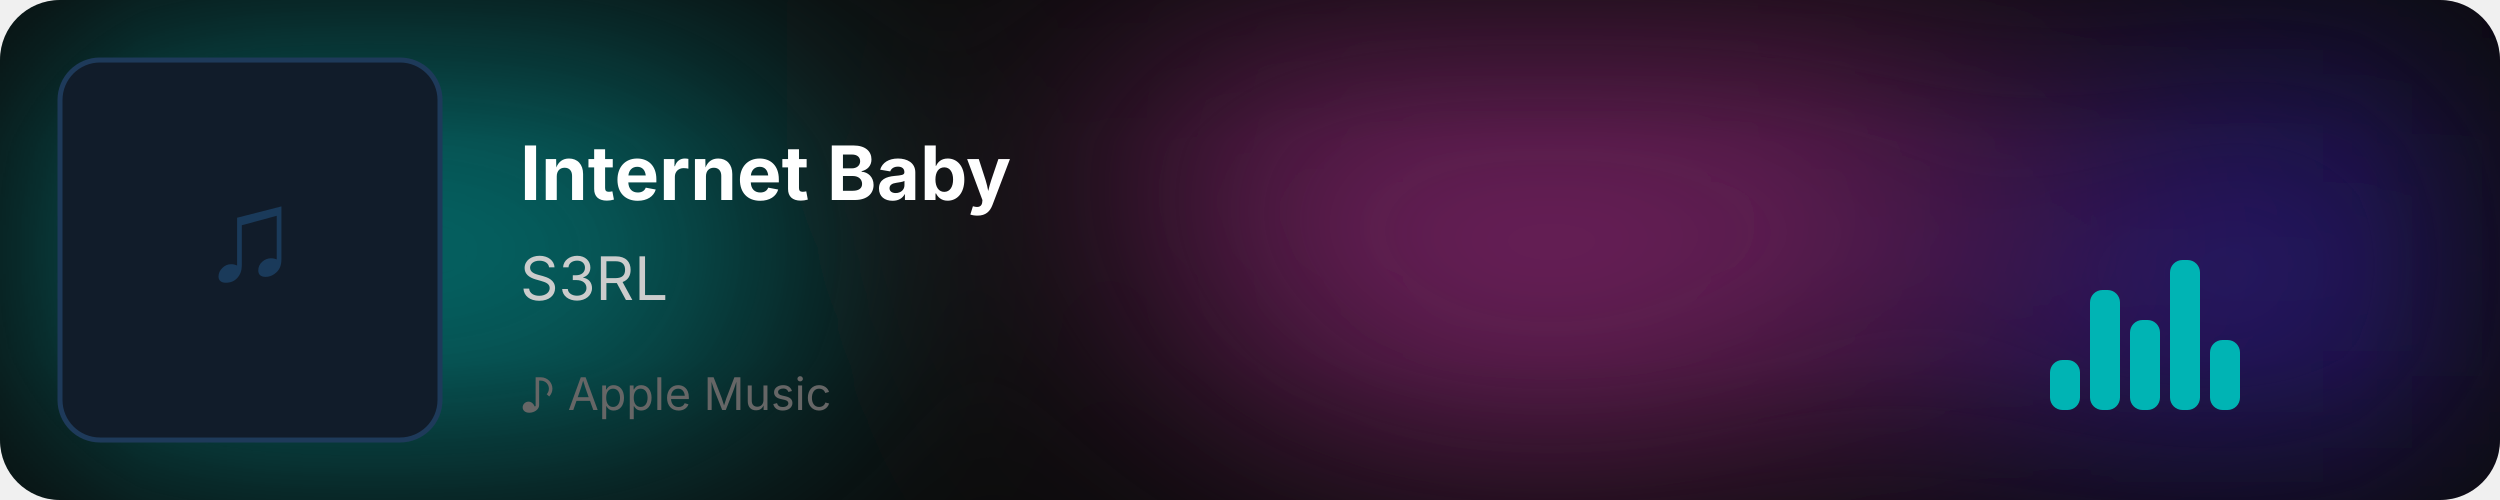
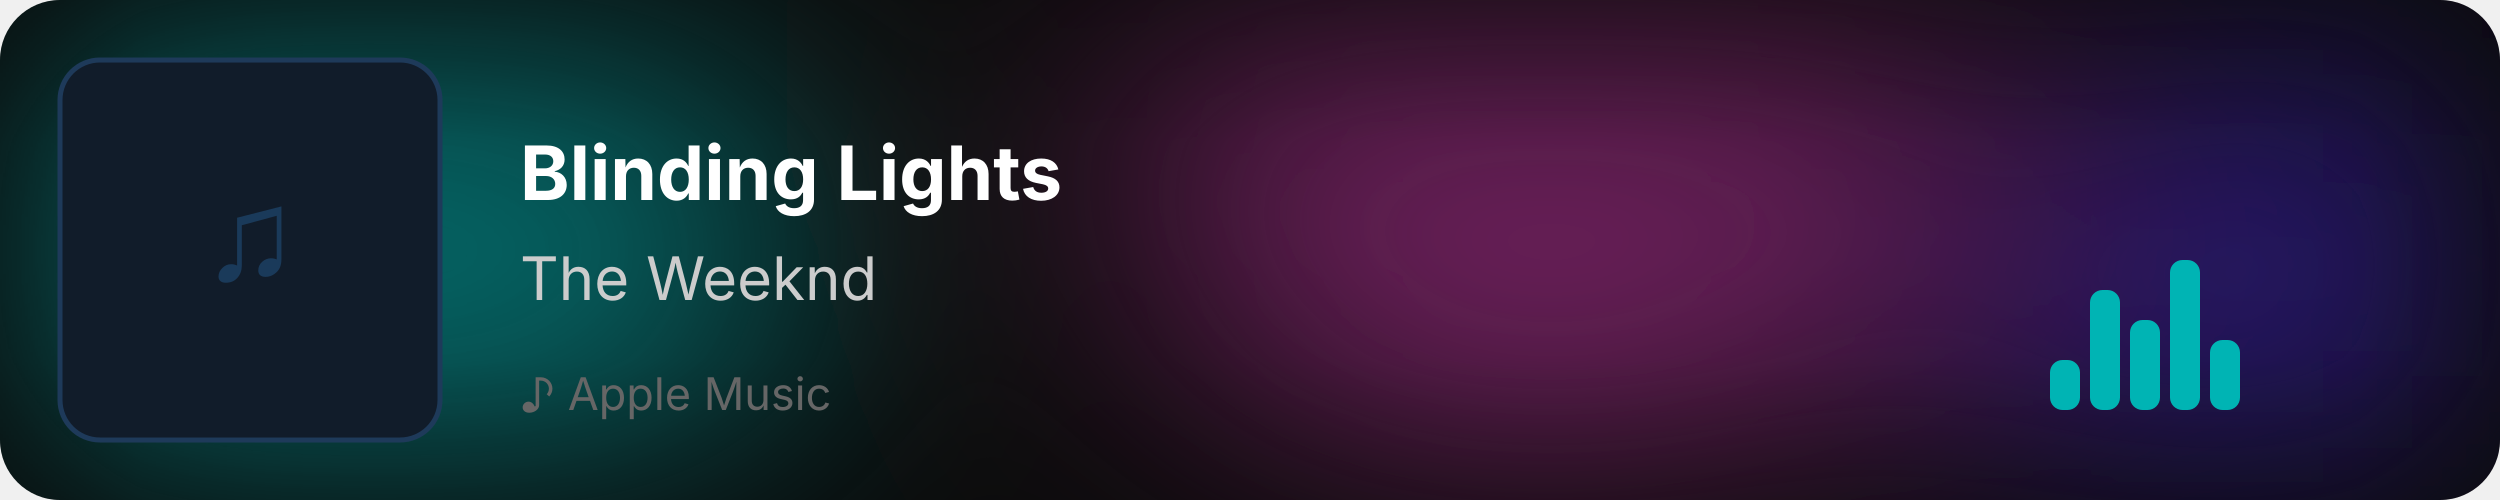
<svg xmlns="http://www.w3.org/2000/svg" width="500" height="100">
  <defs>
    <clipPath id="card-clip">
      <rect width="500" height="100" rx="12" />
    </clipPath>
    <clipPath id="art-clip">
      <rect x="12" y="12" width="76" height="76" rx="8" />
    </clipPath>
    <clipPath id="text-clip">
      <rect x="104" y="0" width="298" height="100" />
    </clipPath>
    <filter id="blob-blur" x="-60%" y="-60%" width="220%" height="220%">
      <feGaussianBlur stdDeviation="30" />
    </filter>
  </defs>
  <rect width="500" height="100" rx="12" fill="#0a0a0a" />
  <g clip-path="url(#card-clip)">
    <g filter="url(#blob-blur)" opacity="0.55">
      <circle cx="60" cy="50" r="95" fill="#00b4b4">
        <animate attributeName="cx" values="60;115;40;90;60" dur="22s" repeatCount="indefinite" calcMode="spline" keySplines="0.45 0 0.55 1;0.45 0 0.55 1;0.45 0 0.55 1;0.45 0 0.55 1" />
        <animate attributeName="cy" values="50;82;22;68;50" dur="19s" repeatCount="indefinite" calcMode="spline" keySplines="0.45 0 0.55 1;0.45 0 0.55 1;0.45 0 0.55 1;0.45 0 0.55 1" />
      </circle>
      <circle cx="310" cy="15" r="85" fill="#c030a0">
        <animate attributeName="cx" values="310;245;375;275;310" dur="28s" repeatCount="indefinite" calcMode="spline" keySplines="0.45 0 0.55 1;0.45 0 0.55 1;0.45 0 0.55 1;0.45 0 0.55 1" />
        <animate attributeName="cy" values="15;78;8;58;15" dur="24s" repeatCount="indefinite" calcMode="spline" keySplines="0.45 0 0.55 1;0.45 0 0.55 1;0.45 0 0.55 1;0.45 0 0.55 1" />
      </circle>
      <circle cx="465" cy="82" r="75" fill="#4020c0">
        <animate attributeName="cx" values="465;390;495;425;465" dur="20s" repeatCount="indefinite" calcMode="spline" keySplines="0.45 0 0.55 1;0.45 0 0.55 1;0.45 0 0.55 1;0.45 0 0.55 1" />
        <animate attributeName="cy" values="82;22;92;48;82" dur="26s" repeatCount="indefinite" calcMode="spline" keySplines="0.45 0 0.55 1;0.45 0 0.55 1;0.45 0 0.55 1;0.45 0 0.55 1" />
      </circle>
    </g>
  </g>
  <rect x="12" y="12" width="76" height="76" rx="8" fill="#111c2a" />
  <text x="50" y="56" text-anchor="middle" font-size="26" fill="#1a3a5a">♫</text>
  <rect x="12" y="12" width="76" height="76" rx="8" fill="none" stroke="#1e3a5a" stroke-width="1" />
  <g clip-path="url(#text-clip)">
-     <text x="104" y="40" font-family="system-ui,-apple-system,sans-serif" font-size="15" font-weight="700" fill="#ffffff">Internet Baby</text>
-     <text x="104" y="60" font-family="system-ui,-apple-system,sans-serif" font-size="12" fill="#cccccc">S3RL</text>
+     <text x="104" y="40" font-family="system-ui,-apple-system,sans-serif" font-size="15" font-weight="700" fill="#ffffff">Blinding Lights</text>
+     <text x="104" y="60" font-family="system-ui,-apple-system,sans-serif" font-size="12" fill="#cccccc">The Weeknd</text>
    <text x="104" y="82" font-family="system-ui,-apple-system,sans-serif" font-size="9" fill="#666666">♪ Apple Music</text>
  </g>
  <rect x="410" y="72" width="6" height="10" rx="2.5" fill="#00b4b4">
    <animate attributeName="height" values="10;30;16;10" dur="1.0s" repeatCount="indefinite" begin="0s" />
    <animate attributeName="y" values="72;52;66;72" dur="1.0s" repeatCount="indefinite" begin="0s" />
  </rect>
  <rect x="418" y="58" width="6" height="24" rx="2.5" fill="#00b4b4">
    <animate attributeName="height" values="24;10;28;24" dur="0.8s" repeatCount="indefinite" begin="0.2s" />
    <animate attributeName="y" values="58;72;54;58" dur="0.8s" repeatCount="indefinite" begin="0.2s" />
  </rect>
  <rect x="426" y="64" width="6" height="18" rx="2.5" fill="#00b4b4">
    <animate attributeName="height" values="18;40;8;18" dur="1.2s" repeatCount="indefinite" begin="0.05s" />
    <animate attributeName="y" values="64;42;74;64" dur="1.2s" repeatCount="indefinite" begin="0.05s" />
  </rect>
  <rect x="434" y="52" width="6" height="30" rx="2.5" fill="#00b4b4">
    <animate attributeName="height" values="30;12;22;30" dur="0.9s" repeatCount="indefinite" begin="0.3s" />
    <animate attributeName="y" values="52;70;60;52" dur="0.9s" repeatCount="indefinite" begin="0.3s" />
  </rect>
  <rect x="442" y="68" width="6" height="14" rx="2.5" fill="#00b4b4">
    <animate attributeName="height" values="14;28;8;14" dur="1.1s" repeatCount="indefinite" begin="0.15s" />
    <animate attributeName="y" values="68;54;74;68" dur="1.1s" repeatCount="indefinite" begin="0.15s" />
  </rect>
</svg>
